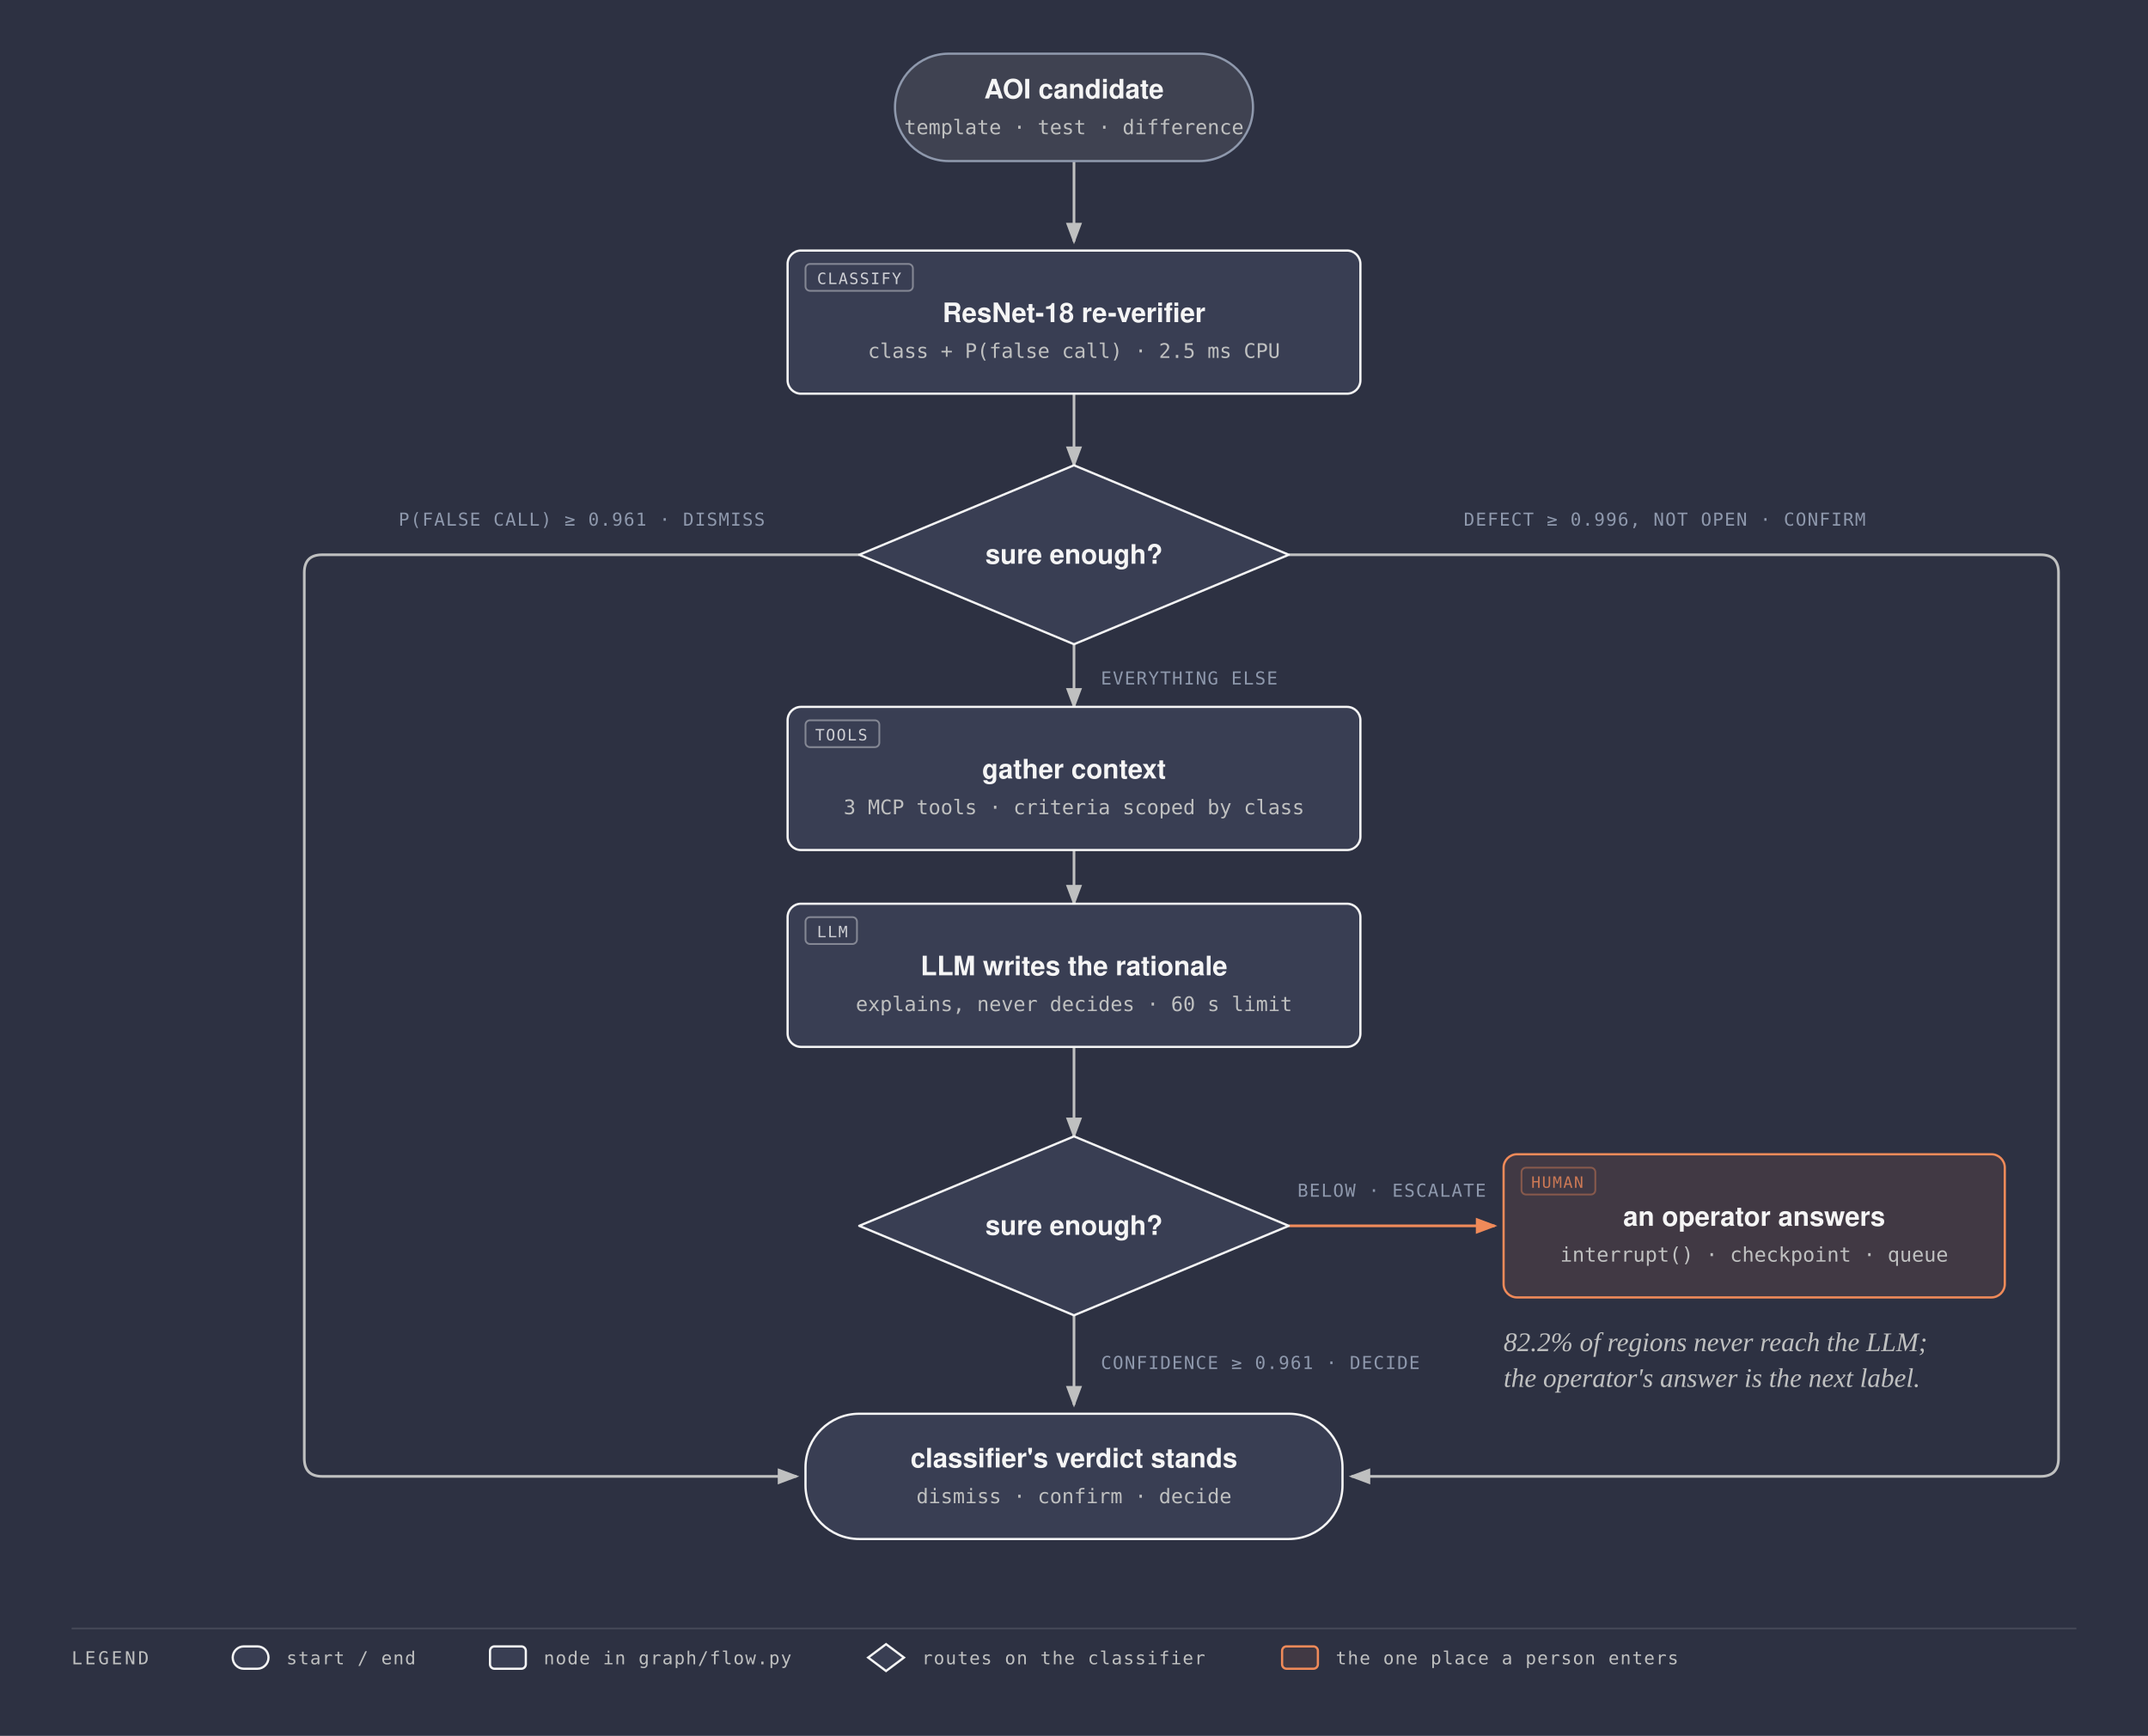
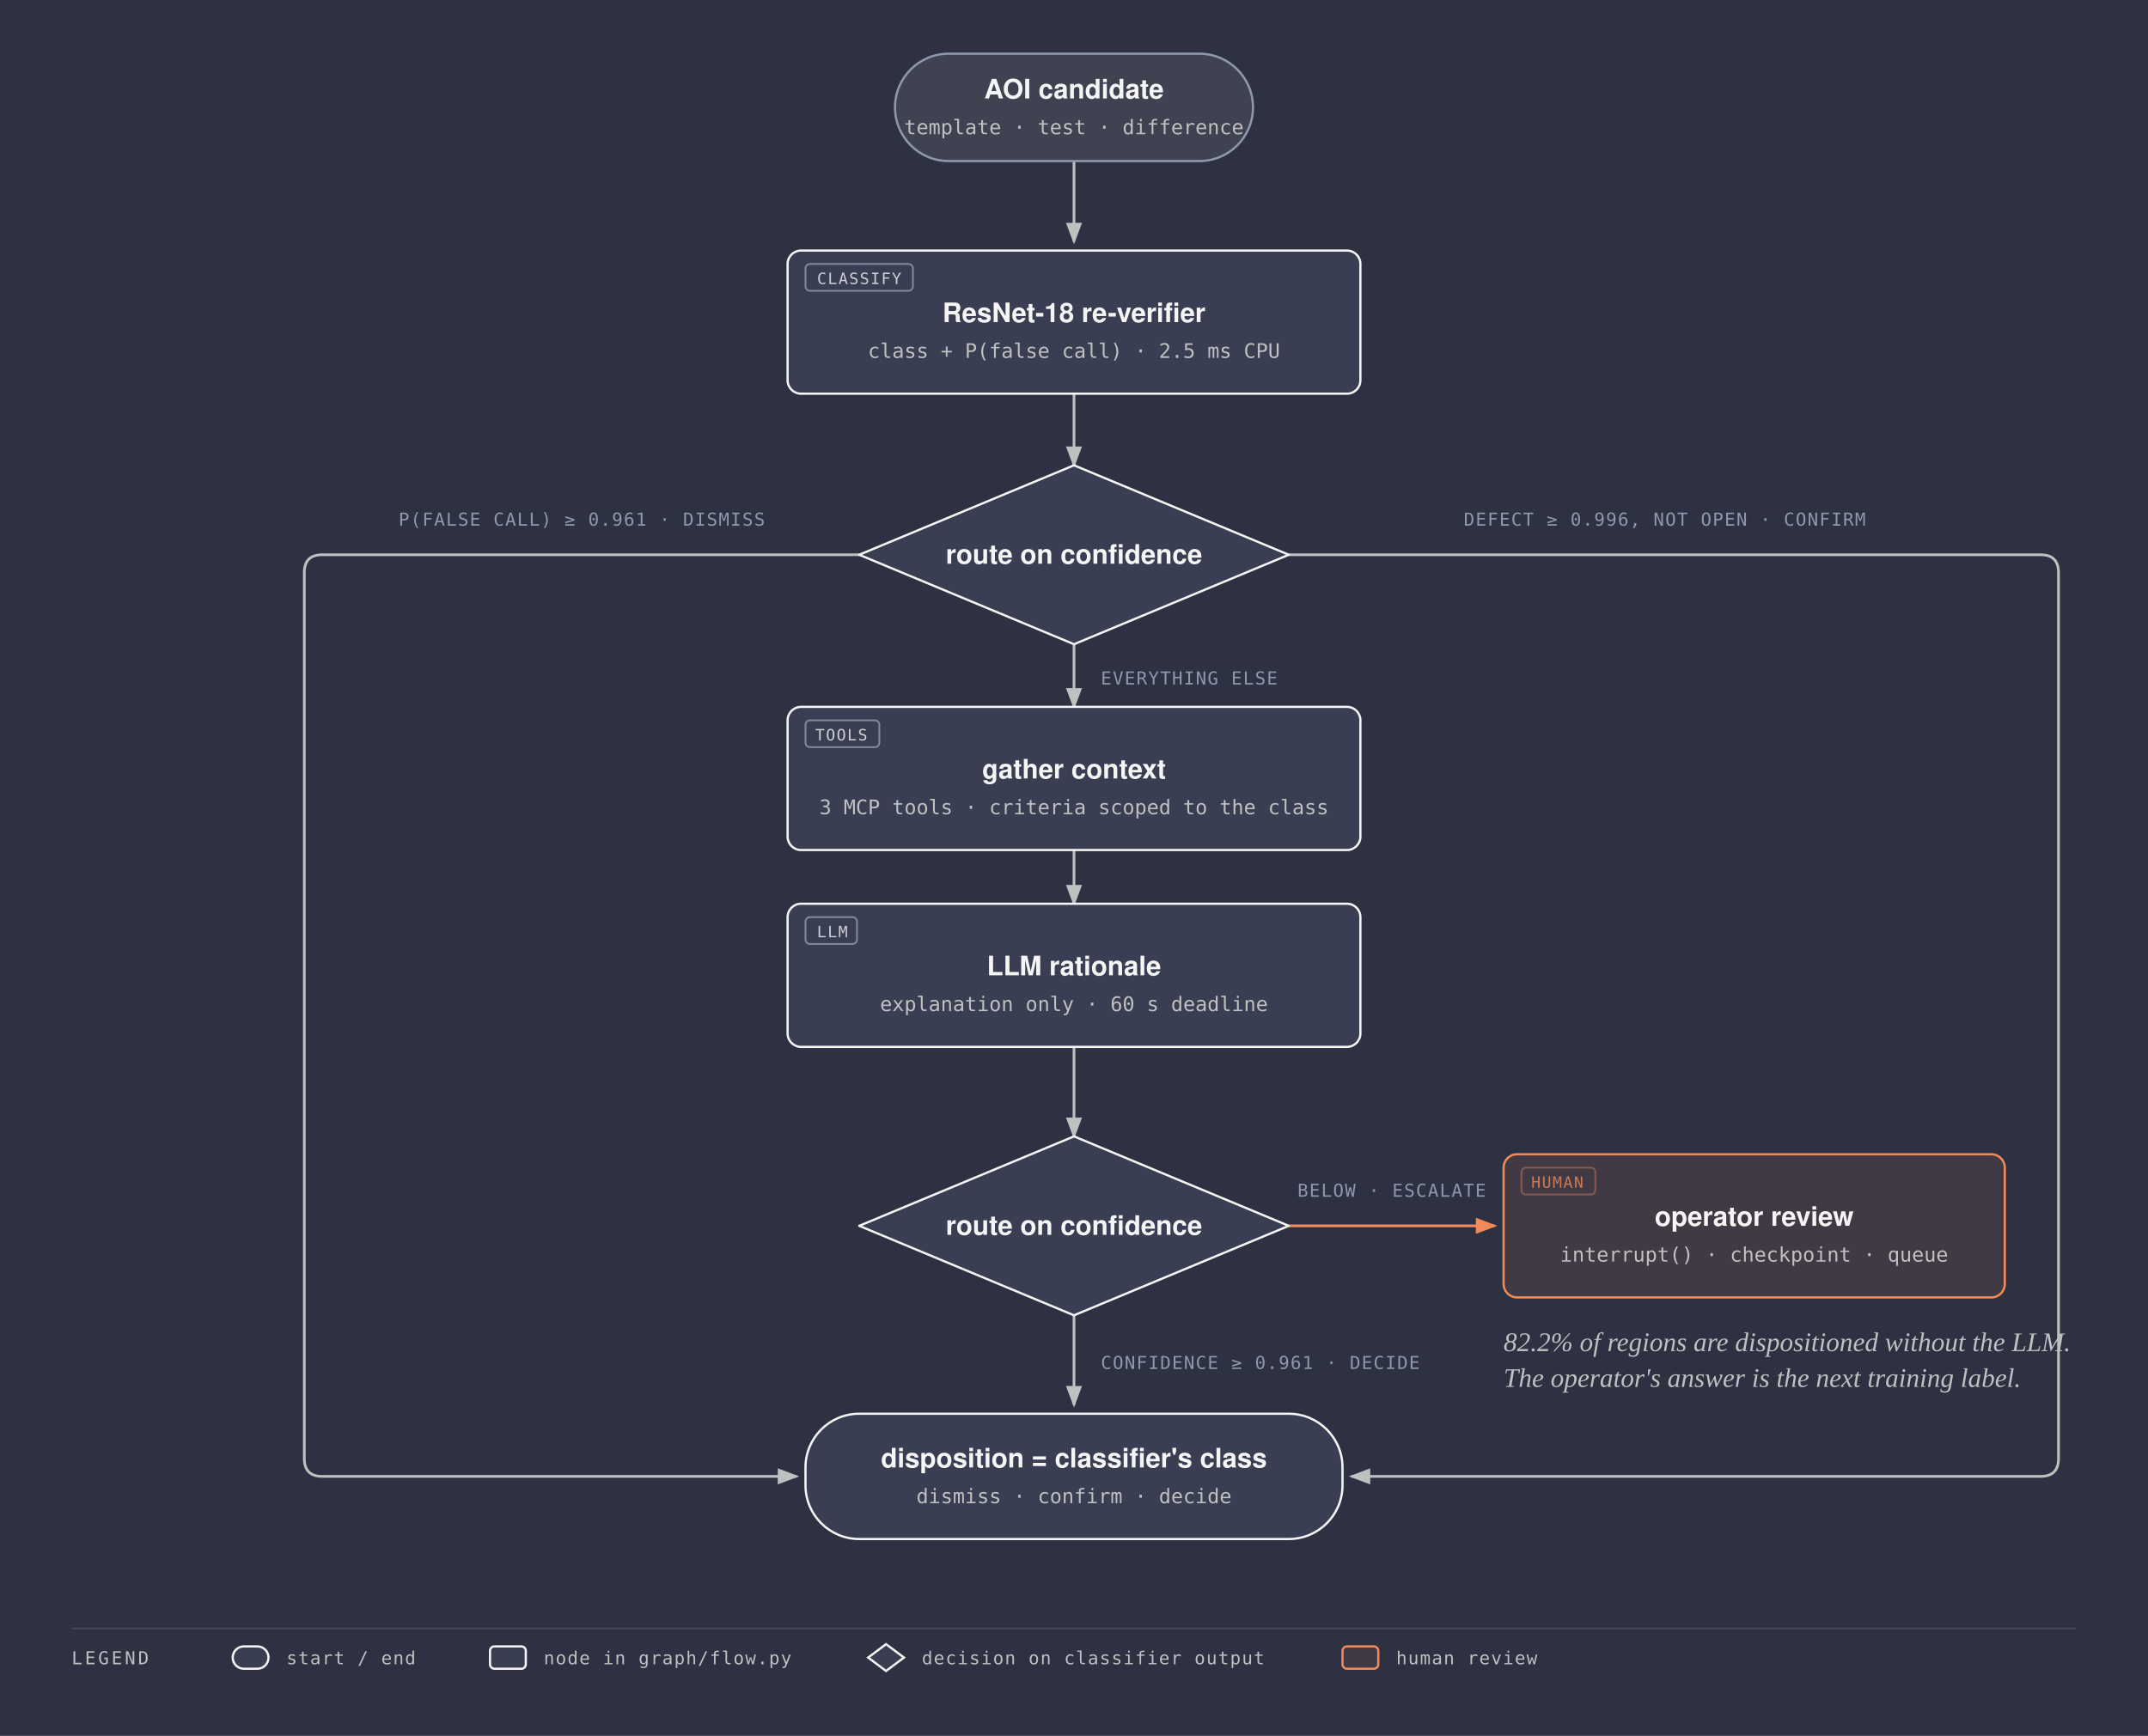
<svg xmlns="http://www.w3.org/2000/svg" viewBox="0 0 960 776" width="960" height="776" role="img" aria-labelledby="disposition-dark-title disposition-dark-desc" font-family="'Geist', -apple-system, 'PingFang TC', 'Noto Sans TC', 'Microsoft JhengHei', 'Segoe UI', Helvetica, Arial, sans-serif">
  <defs>
    <marker id="disposition-dark-arrow" markerWidth="8" markerHeight="6" refX="7" refY="3" orient="auto">
      <polygon points="0 0, 8 3, 0 6" fill="#bfc0c0" />
    </marker>
    <marker id="disposition-dark-arrow-accent" markerWidth="8" markerHeight="6" refX="7" refY="3" orient="auto">
      <polygon points="0 0, 8 3, 0 6" fill="#f08a59" />
    </marker>
  </defs>
  <rect x="0" y="0" width="960" height="776" fill="#2d3142" />
  <path d="M480,72 V108" fill="none" stroke="#bfc0c0" stroke-width="1.2" marker-end="url(#disposition-dark-arrow)" />
  <path d="M480,176 V208" fill="none" stroke="#bfc0c0" stroke-width="1.2" marker-end="url(#disposition-dark-arrow)" />
  <path d="M384,248 H144 Q136,248 136,256 V652 Q136,660 144,660 H356" fill="none" stroke="#bfc0c0" stroke-width="1.2" marker-end="url(#disposition-dark-arrow)" />
  <rect x="160" y="224" width="200" height="14" rx="2" fill="#2d3142" />
  <text x="260" y="235" fill="#8e98ac" font-size="8" font-family="'Geist Mono', 'SF Mono', Menlo, Consolas, 'PingFang TC', 'Noto Sans TC', monospace" text-anchor="middle" letter-spacing="0.06em">P(FALSE CALL) ≥ 0.961 · DISMISS</text>
  <path d="M576,248 H912 Q920,248 920,256 V652 Q920,660 912,660 H604" fill="none" stroke="#bfc0c0" stroke-width="1.2" marker-end="url(#disposition-dark-arrow)" />
  <rect x="635" y="224" width="219" height="14" rx="2" fill="#2d3142" />
  <text x="744" y="235" fill="#8e98ac" font-size="8" font-family="'Geist Mono', 'SF Mono', Menlo, Consolas, 'PingFang TC', 'Noto Sans TC', monospace" text-anchor="middle" letter-spacing="0.06em">DEFECT ≥ 0.996, NOT OPEN · CONFIRM</text>
  <path d="M480,288 V316" fill="none" stroke="#bfc0c0" stroke-width="1.2" marker-end="url(#disposition-dark-arrow)" />
  <rect x="488" y="295" width="101" height="14" rx="2" fill="#2d3142" />
  <text x="492" y="306" fill="#8e98ac" font-size="8" font-family="'Geist Mono', 'SF Mono', Menlo, Consolas, 'PingFang TC', 'Noto Sans TC', monospace" text-anchor="start" letter-spacing="0.06em">EVERYTHING ELSE</text>
  <path d="M480,380 V404" fill="none" stroke="#bfc0c0" stroke-width="1.2" marker-end="url(#disposition-dark-arrow)" />
  <path d="M480,468 V508" fill="none" stroke="#bfc0c0" stroke-width="1.2" marker-end="url(#disposition-dark-arrow)" />
  <path d="M480,588 V628" fill="none" stroke="#bfc0c0" stroke-width="1.2" marker-end="url(#disposition-dark-arrow)" />
  <rect x="488" y="601" width="175" height="14" rx="2" fill="#2d3142" />
  <text x="492" y="612" fill="#8e98ac" font-size="8" font-family="'Geist Mono', 'SF Mono', Menlo, Consolas, 'PingFang TC', 'Noto Sans TC', monospace" text-anchor="start" letter-spacing="0.06em">CONFIDENCE ≥ 0.961 · DECIDE</text>
  <path d="M576,548 H668" fill="none" stroke="#f08a59" stroke-width="1.2" marker-end="url(#disposition-dark-arrow-accent)" />
  <rect x="568" y="524" width="107" height="14" rx="2" fill="#2d3142" />
  <text x="622" y="535" fill="#8e98ac" font-size="8" font-family="'Geist Mono', 'SF Mono', Menlo, Consolas, 'PingFang TC', 'Noto Sans TC', monospace" text-anchor="middle" letter-spacing="0.06em">BELOW · ESCALATE</text>
  <rect x="400" y="24" width="160" height="48" rx="24" fill="#2d3142" />
  <rect x="400" y="24" width="160" height="48" rx="24" fill="rgba(191,192,192,0.12)" stroke="#8e98ac" stroke-width="1" />
  <text x="480" y="44" fill="#f5f5f5" font-size="12" font-weight="600" font-family="'Geist', -apple-system, 'PingFang TC', 'Noto Sans TC', 'Microsoft JhengHei', 'Segoe UI', Helvetica, Arial, sans-serif" text-anchor="middle">AOI candidate</text>
  <text x="480" y="60" fill="#bfc0c0" font-size="9" font-family="'Geist Mono', 'SF Mono', Menlo, Consolas, 'PingFang TC', 'Noto Sans TC', monospace" text-anchor="middle">template · test · difference</text>
  <rect x="352" y="112" width="256" height="64" rx="6" fill="#2d3142" />
  <rect x="352" y="112" width="256" height="64" rx="6" fill="#393e53" stroke="#f5f5f5" stroke-width="1" />
  <rect x="360" y="118" width="48" height="12" rx="2" fill="transparent" stroke="#f5f5f5" stroke-opacity="0.4" stroke-width="0.8" />
  <text x="384" y="127" fill="#f5f5f5" fill-opacity="0.8" font-size="7" font-family="'Geist Mono', 'SF Mono', Menlo, Consolas, 'PingFang TC', 'Noto Sans TC', monospace" text-anchor="middle" letter-spacing="0.08em">CLASSIFY</text>
  <text x="480" y="144" fill="#f5f5f5" font-size="12" font-weight="600" font-family="'Geist', -apple-system, 'PingFang TC', 'Noto Sans TC', 'Microsoft JhengHei', 'Segoe UI', Helvetica, Arial, sans-serif" text-anchor="middle">ResNet-18 re-verifier</text>
  <text x="480" y="160" fill="#bfc0c0" font-size="9" font-family="'Geist Mono', 'SF Mono', Menlo, Consolas, 'PingFang TC', 'Noto Sans TC', monospace" text-anchor="middle">class + P(false call) · 2.5 ms CPU</text>
  <polygon points="480,208 576,248 480,288 384,248" fill="#2d3142" />
  <polygon points="480,208 576,248 480,288 384,248" fill="#393e53" stroke="#f5f5f5" stroke-width="1" stroke-linejoin="round" />
-   <text x="480" y="252" fill="#f5f5f5" font-size="12" font-weight="600" font-family="'Geist', -apple-system, 'PingFang TC', 'Noto Sans TC', 'Microsoft JhengHei', 'Segoe UI', Helvetica, Arial, sans-serif" text-anchor="middle">sure enough?</text>
+   <text x="480" y="252" fill="#f5f5f5" font-size="12" font-weight="600" font-family="'Geist', -apple-system, 'PingFang TC', 'Noto Sans TC', 'Microsoft JhengHei', 'Segoe UI', Helvetica, Arial, sans-serif" text-anchor="middle">route on confidence</text>
  <rect x="352" y="316" width="256" height="64" rx="6" fill="#2d3142" />
  <rect x="352" y="316" width="256" height="64" rx="6" fill="#393e53" stroke="#f5f5f5" stroke-width="1" />
  <rect x="360" y="322" width="33" height="12" rx="2" fill="transparent" stroke="#f5f5f5" stroke-opacity="0.4" stroke-width="0.8" />
  <text x="376" y="331" fill="#f5f5f5" fill-opacity="0.8" font-size="7" font-family="'Geist Mono', 'SF Mono', Menlo, Consolas, 'PingFang TC', 'Noto Sans TC', monospace" text-anchor="middle" letter-spacing="0.08em">TOOLS</text>
  <text x="480" y="348" fill="#f5f5f5" font-size="12" font-weight="600" font-family="'Geist', -apple-system, 'PingFang TC', 'Noto Sans TC', 'Microsoft JhengHei', 'Segoe UI', Helvetica, Arial, sans-serif" text-anchor="middle">gather context</text>
-   <text x="480" y="364" fill="#bfc0c0" font-size="9" font-family="'Geist Mono', 'SF Mono', Menlo, Consolas, 'PingFang TC', 'Noto Sans TC', monospace" text-anchor="middle">3 MCP tools · criteria scoped by class</text>
+   <text x="480" y="364" fill="#bfc0c0" font-size="9" font-family="'Geist Mono', 'SF Mono', Menlo, Consolas, 'PingFang TC', 'Noto Sans TC', monospace" text-anchor="middle">3 MCP tools · criteria scoped to the class</text>
  <rect x="352" y="404" width="256" height="64" rx="6" fill="#2d3142" />
  <rect x="352" y="404" width="256" height="64" rx="6" fill="#393e53" stroke="#f5f5f5" stroke-width="1" />
  <rect x="360" y="410" width="23" height="12" rx="2" fill="transparent" stroke="#f5f5f5" stroke-opacity="0.4" stroke-width="0.8" />
  <text x="372" y="419" fill="#f5f5f5" fill-opacity="0.8" font-size="7" font-family="'Geist Mono', 'SF Mono', Menlo, Consolas, 'PingFang TC', 'Noto Sans TC', monospace" text-anchor="middle" letter-spacing="0.08em">LLM</text>
-   <text x="480" y="436" fill="#f5f5f5" font-size="12" font-weight="600" font-family="'Geist', -apple-system, 'PingFang TC', 'Noto Sans TC', 'Microsoft JhengHei', 'Segoe UI', Helvetica, Arial, sans-serif" text-anchor="middle">LLM writes the rationale</text>
-   <text x="480" y="452" fill="#bfc0c0" font-size="9" font-family="'Geist Mono', 'SF Mono', Menlo, Consolas, 'PingFang TC', 'Noto Sans TC', monospace" text-anchor="middle">explains, never decides · 60 s limit</text>
+   <text x="480" y="436" fill="#f5f5f5" font-size="12" font-weight="600" font-family="'Geist', -apple-system, 'PingFang TC', 'Noto Sans TC', 'Microsoft JhengHei', 'Segoe UI', Helvetica, Arial, sans-serif" text-anchor="middle">LLM rationale</text>
+   <text x="480" y="452" fill="#bfc0c0" font-size="9" font-family="'Geist Mono', 'SF Mono', Menlo, Consolas, 'PingFang TC', 'Noto Sans TC', monospace" text-anchor="middle">explanation only · 60 s deadline</text>
  <polygon points="480,508 576,548 480,588 384,548" fill="#2d3142" />
  <polygon points="480,508 576,548 480,588 384,548" fill="#393e53" stroke="#f5f5f5" stroke-width="1" stroke-linejoin="round" />
-   <text x="480" y="552" fill="#f5f5f5" font-size="12" font-weight="600" font-family="'Geist', -apple-system, 'PingFang TC', 'Noto Sans TC', 'Microsoft JhengHei', 'Segoe UI', Helvetica, Arial, sans-serif" text-anchor="middle">sure enough?</text>
+   <text x="480" y="552" fill="#f5f5f5" font-size="12" font-weight="600" font-family="'Geist', -apple-system, 'PingFang TC', 'Noto Sans TC', 'Microsoft JhengHei', 'Segoe UI', Helvetica, Arial, sans-serif" text-anchor="middle">route on confidence</text>
  <rect x="360" y="632" width="240" height="56" rx="24" fill="#2d3142" />
  <rect x="360" y="632" width="240" height="56" rx="24" fill="#393e53" stroke="#f5f5f5" stroke-width="1" />
-   <text x="480" y="656" fill="#f5f5f5" font-size="12" font-weight="600" font-family="'Geist', -apple-system, 'PingFang TC', 'Noto Sans TC', 'Microsoft JhengHei', 'Segoe UI', Helvetica, Arial, sans-serif" text-anchor="middle">classifier's verdict stands</text>
+   <text x="480" y="656" fill="#f5f5f5" font-size="12" font-weight="600" font-family="'Geist', -apple-system, 'PingFang TC', 'Noto Sans TC', 'Microsoft JhengHei', 'Segoe UI', Helvetica, Arial, sans-serif" text-anchor="middle">disposition = classifier's class</text>
  <text x="480" y="672" fill="#bfc0c0" font-size="9" font-family="'Geist Mono', 'SF Mono', Menlo, Consolas, 'PingFang TC', 'Noto Sans TC', monospace" text-anchor="middle">dismiss · confirm · decide</text>
  <rect x="672" y="516" width="224" height="64" rx="6" fill="#2d3142" />
  <rect x="672" y="516" width="224" height="64" rx="6" fill="rgba(240,138,89,0.10)" stroke="#f08a59" stroke-width="1" />
  <rect x="680" y="522" width="33" height="12" rx="2" fill="transparent" stroke="#f08a59" stroke-opacity="0.4" stroke-width="0.8" />
  <text x="696" y="531" fill="#f08a59" fill-opacity="0.8" font-size="7" font-family="'Geist Mono', 'SF Mono', Menlo, Consolas, 'PingFang TC', 'Noto Sans TC', monospace" text-anchor="middle" letter-spacing="0.08em">HUMAN</text>
-   <text x="784" y="548" fill="#f5f5f5" font-size="12" font-weight="600" font-family="'Geist', -apple-system, 'PingFang TC', 'Noto Sans TC', 'Microsoft JhengHei', 'Segoe UI', Helvetica, Arial, sans-serif" text-anchor="middle">an operator answers</text>
+   <text x="784" y="548" fill="#f5f5f5" font-size="12" font-weight="600" font-family="'Geist', -apple-system, 'PingFang TC', 'Noto Sans TC', 'Microsoft JhengHei', 'Segoe UI', Helvetica, Arial, sans-serif" text-anchor="middle">operator review</text>
  <text x="784" y="564" fill="#bfc0c0" font-size="9" font-family="'Geist Mono', 'SF Mono', Menlo, Consolas, 'PingFang TC', 'Noto Sans TC', monospace" text-anchor="middle">interrupt() · checkpoint · queue</text>
-   <text x="672" y="604" fill="#bfc0c0" font-size="12" font-style="italic" font-family="Georgia, 'Times New Roman', serif" text-anchor="start">82.2% of regions never reach the LLM;</text>
-   <text x="672" y="620" fill="#bfc0c0" font-size="12" font-style="italic" font-family="Georgia, 'Times New Roman', serif" text-anchor="start">the operator's answer is the next label.</text>
+   <text x="672" y="604" fill="#bfc0c0" font-size="12" font-style="italic" font-family="Georgia, 'Times New Roman', serif" text-anchor="start">82.2% of regions are dispositioned without the LLM.</text>
+   <text x="672" y="620" fill="#bfc0c0" font-size="12" font-style="italic" font-family="Georgia, 'Times New Roman', serif" text-anchor="start">The operator's answer is the next training label.</text>
  <line x1="32" y1="728" x2="928" y2="728" stroke="rgba(245,245,245,0.12)" stroke-width="0.8" />
  <text x="32" y="744" fill="#bfc0c0" font-size="8" font-family="'Geist Mono', 'SF Mono', Menlo, Consolas, 'PingFang TC', 'Noto Sans TC', monospace" letter-spacing="0.14em">LEGEND</text>
  <rect x="104" y="736" width="16" height="10" rx="5" fill="#393e53" stroke="#f5f5f5" stroke-width="1" />
  <text x="128" y="744" fill="#bfc0c0" font-size="8" font-family="'Geist Mono', 'SF Mono', Menlo, Consolas, 'PingFang TC', 'Noto Sans TC', monospace" letter-spacing="0.06em">start / end</text>
  <rect x="219" y="736" width="16" height="10" rx="2" fill="#393e53" stroke="#f5f5f5" stroke-width="1" />
  <text x="243" y="744" fill="#bfc0c0" font-size="8" font-family="'Geist Mono', 'SF Mono', Menlo, Consolas, 'PingFang TC', 'Noto Sans TC', monospace" letter-spacing="0.06em">node in graph/flow.py</text>
  <polygon points="396,735 404,741 396,747 388,741" fill="#393e53" stroke="#f5f5f5" stroke-width="1" />
-   <text x="412" y="744" fill="#bfc0c0" font-size="8" font-family="'Geist Mono', 'SF Mono', Menlo, Consolas, 'PingFang TC', 'Noto Sans TC', monospace" letter-spacing="0.06em">routes on the classifier</text>
-   <rect x="573" y="736" width="16" height="10" rx="2" fill="rgba(240,138,89,0.10)" stroke="#f08a59" stroke-width="1" />
-   <text x="597" y="744" fill="#bfc0c0" font-size="8" font-family="'Geist Mono', 'SF Mono', Menlo, Consolas, 'PingFang TC', 'Noto Sans TC', monospace" letter-spacing="0.06em">the one place a person enters</text>
+   <text x="412" y="744" fill="#bfc0c0" font-size="8" font-family="'Geist Mono', 'SF Mono', Menlo, Consolas, 'PingFang TC', 'Noto Sans TC', monospace" letter-spacing="0.06em">decision on classifier output</text>
+   <rect x="600" y="736" width="16" height="10" rx="2" fill="rgba(240,138,89,0.10)" stroke="#f08a59" stroke-width="1" />
+   <text x="624" y="744" fill="#bfc0c0" font-size="8" font-family="'Geist Mono', 'SF Mono', Menlo, Consolas, 'PingFang TC', 'Noto Sans TC', monospace" letter-spacing="0.06em">human review</text>
</svg>
